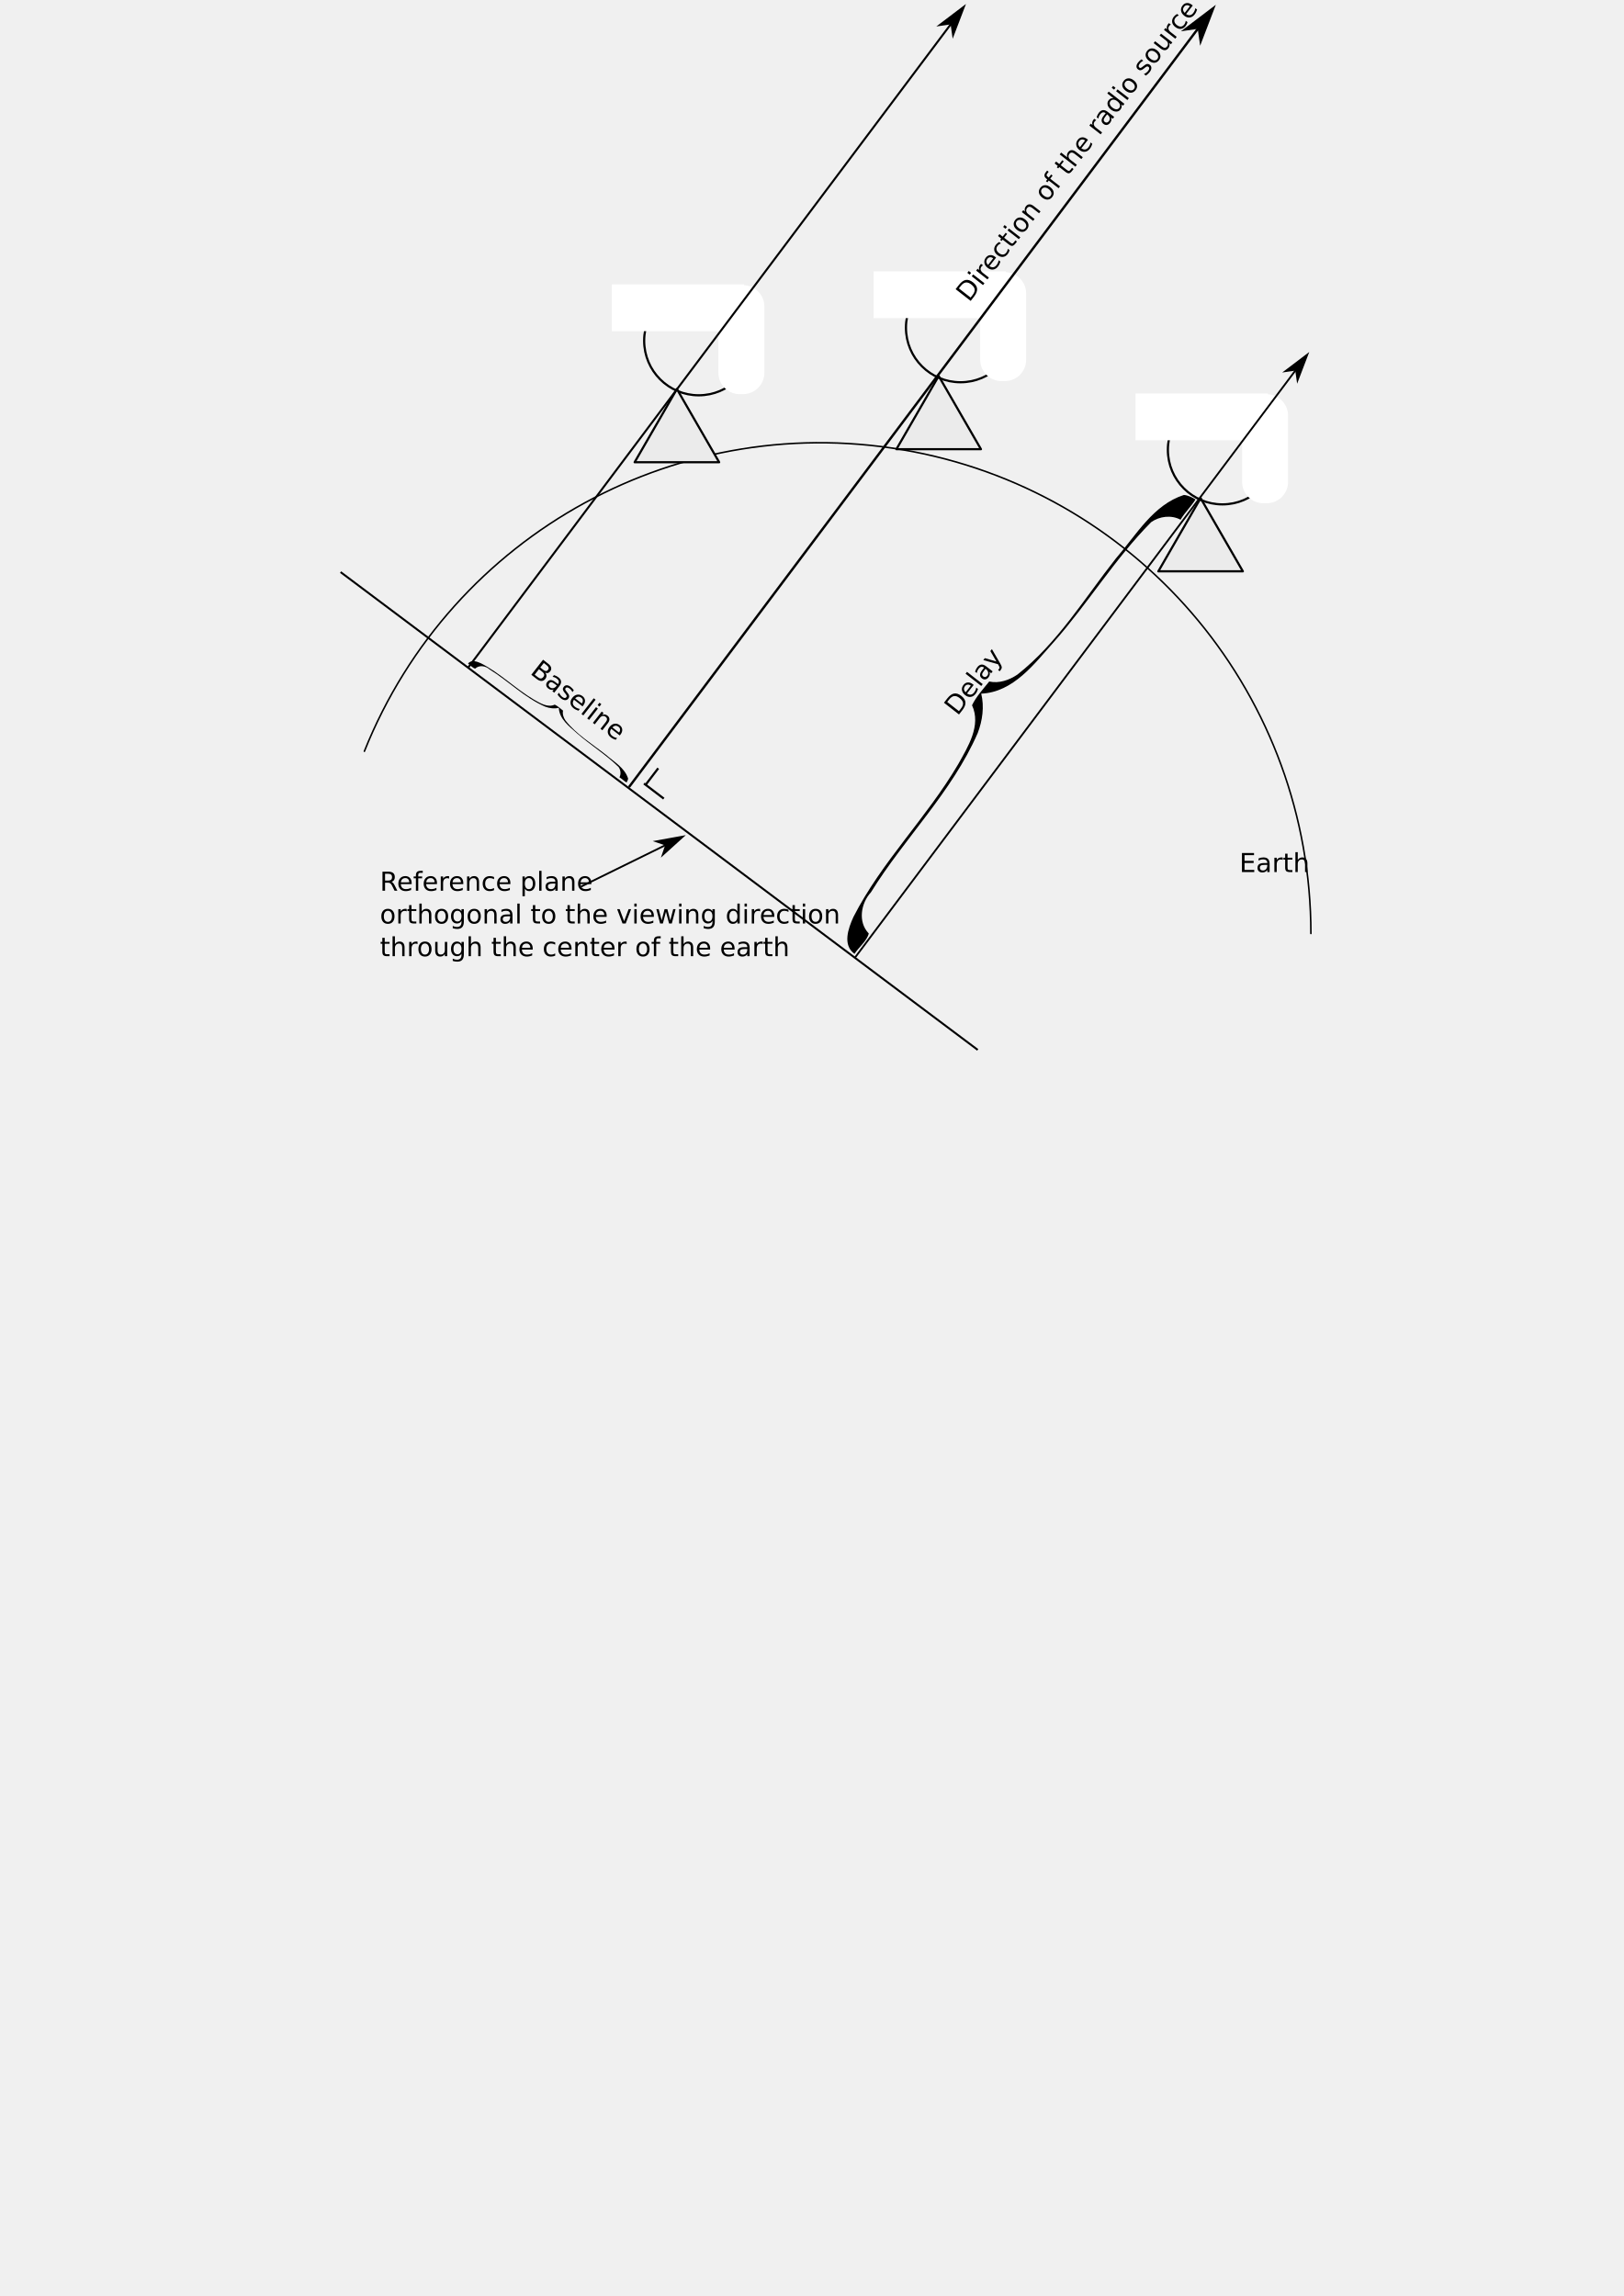
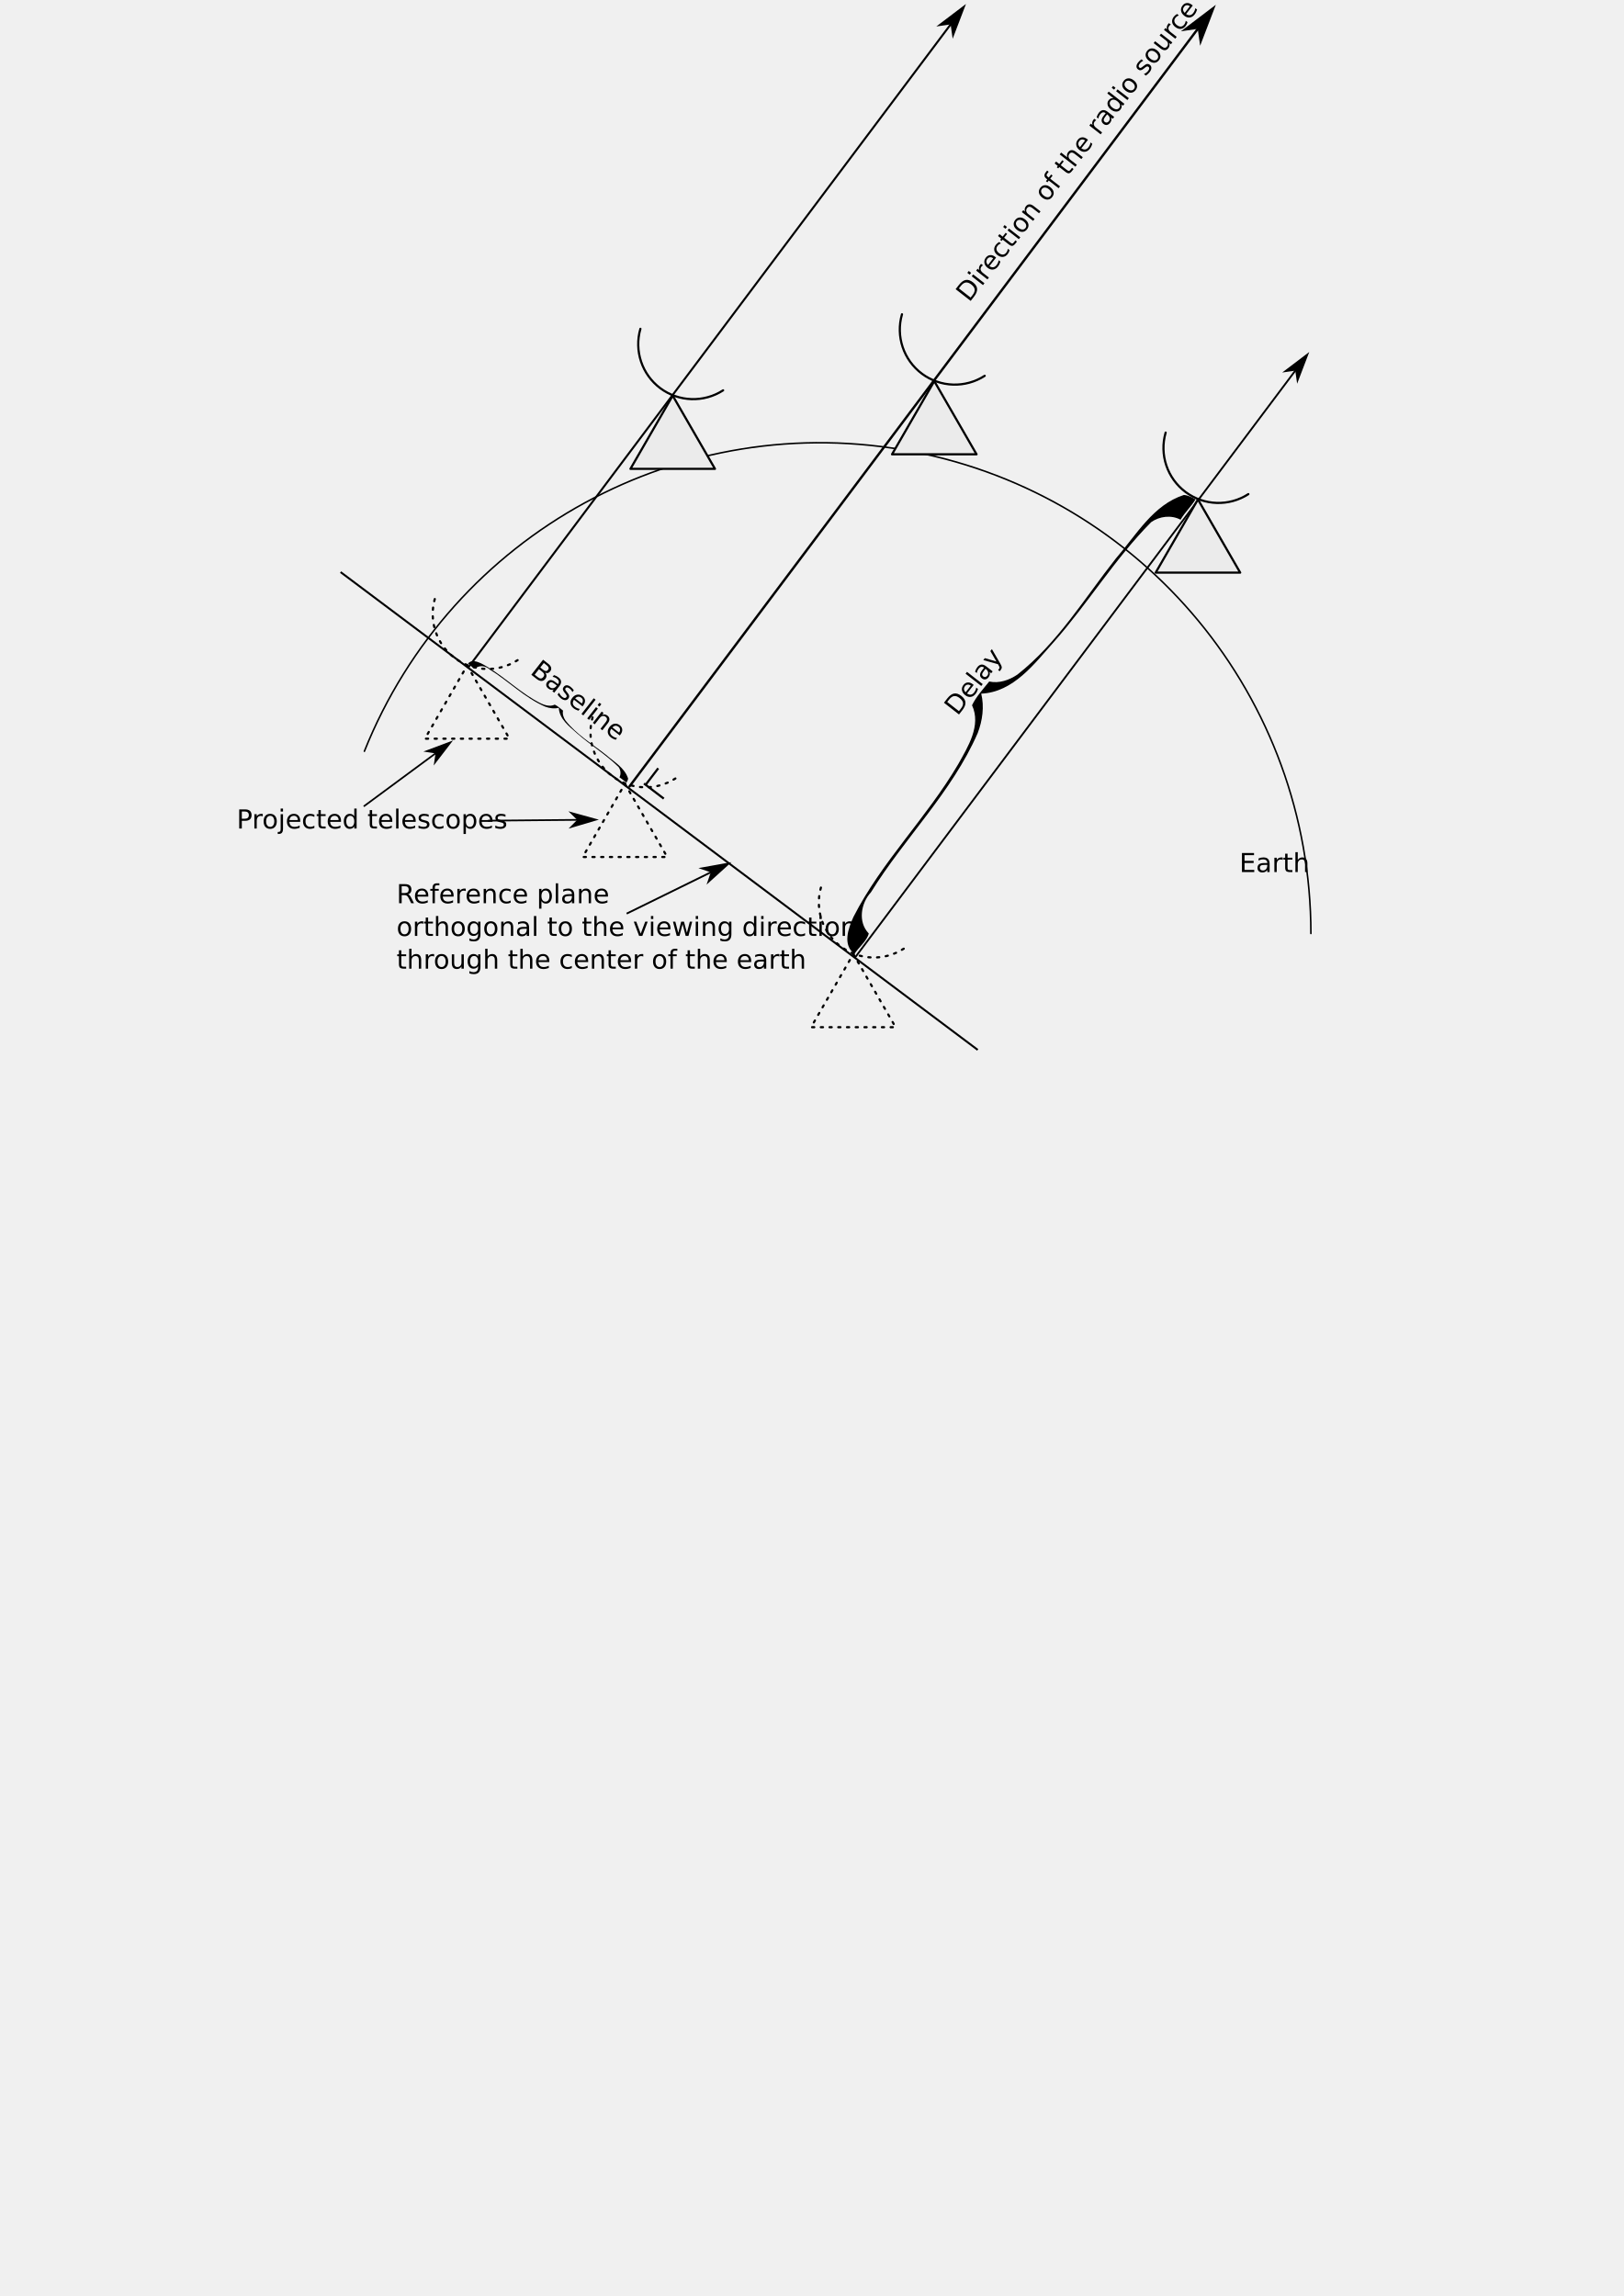
<svg xmlns="http://www.w3.org/2000/svg" version="1.0" width="744.094" height="1052.362" id="svg2">
  <defs id="defs4">
    <marker orient="auto" refY="0.0" refX="0.0" id="Arrow1Lend" style="overflow:visible;">
      <path id="path5243" d="M 0.0,0.0 L 5.0,-5.0 L -12.5,0.0 L 5.0,5.0 L 0.0,0.0 z " style="fill-rule:evenodd;stroke:#000000;stroke-width:1.0pt;marker-start:none;" transform="scale(0.8) rotate(180)" />
    </marker>
    <marker orient="auto" refY="0.0" refX="0.0" id="Arrow1Lstart" style="overflow:visible">
      <path id="path5246" d="M 0.0,0.0 L 5.0,-5.0 L -12.5,0.0 L 5.0,5.0 L 0.0,0.0 z " style="fill-rule:evenodd;stroke:#000000;stroke-width:1.0pt;marker-start:none" transform="scale(0.8)" />
    </marker>
  </defs>
  <flowRoot xml:space="preserve" id="flowRoot3284" transform="translate(333.9056,274.7566)">
    <flowRegion id="flowRegion3286">
      <rect id="rect3288" y="-47.02" x="-86.189" height="86.827" width="161.524" />
    </flowRegion>
    <flowPara id="flowPara3290" />
  </flowRoot>
  <path style="fill:none;fill-opacity:1;stroke:#000000;stroke-width:0.707;stroke-linecap:round;stroke-linejoin:round;stroke-miterlimit:4;stroke-dasharray:none;stroke-dashoffset:0;stroke-opacity:1" id="path2238" d="M 166.033,342.436 A 224.922,224.922 0 0 1 599.793,425.965" transform="translate(0.951382,1.902763)" />
-   <g id="g5349" transform="translate(440.1727,292.3406)">
-     <path id="path5351" style="fill:#ebebeb;fill-opacity:1;stroke:#000000;stroke-width:1;stroke-linecap:round;stroke-linejoin:round;stroke-miterlimit:13.6;stroke-dasharray:none;stroke-opacity:1" d="M -10,-120 L -0.317,-103.228 L 9.366,-86.457 L -10,-86.457 L -29.366,-86.457 L -19.683,-103.228 L -10,-120 z " />
-     <path id="path5353" style="fill:none;fill-opacity:1;stroke:#000000;stroke-width:1;stroke-miterlimit:13.6;stroke-dasharray:none;stroke-opacity:1" transform="translate(-5,-19.5)" d="M 30,-122.638 C 30,-108.831 18.807,-97.638 5,-97.638 C -8.807,-97.638 -20,-108.831 -20,-122.638 C -20,-136.445 -8.807,-147.638 5,-147.638 C 18.807,-147.638 30,-136.445 30,-122.638 z " />
-     <rect id="rect5355" style="fill:#ffffff;fill-opacity:1;stroke:#ffffff;stroke-width:0.645;stroke-miterlimit:13.6;stroke-dasharray:none;stroke-opacity:1" y="-167.638" x="-39.5" ry="0" rx="9.5" height="20.792" width="60" />
-     <rect id="rect5357" style="fill:#ffffff;fill-opacity:1;stroke:#ffffff;stroke-width:0.562;stroke-miterlimit:13.6;stroke-dasharray:none;stroke-opacity:1" y="-167.329" x="9.308" ry="9.5" rx="9.5" height="49.383" width="20.49" />
-   </g>
-   <g id="g5359" transform="translate(560.2012,348.3189)">
-     <path id="path5361" style="fill:#ebebeb;fill-opacity:1;stroke:#000000;stroke-width:1;stroke-linecap:round;stroke-linejoin:round;stroke-miterlimit:13.6;stroke-dasharray:none;stroke-opacity:1" d="M -10,-120 L -0.317,-103.228 L 9.366,-86.457 L -10,-86.457 L -29.366,-86.457 L -19.683,-103.228 L -10,-120 z " />
-     <path id="path5363" style="fill:none;fill-opacity:1;stroke:#000000;stroke-width:1;stroke-miterlimit:13.6;stroke-dasharray:none;stroke-opacity:1" transform="translate(-5,-19.5)" d="M 30,-122.638 C 30,-108.831 18.807,-97.638 5,-97.638 C -8.807,-97.638 -20,-108.831 -20,-122.638 C -20,-136.445 -8.807,-147.638 5,-147.638 C 18.807,-147.638 30,-136.445 30,-122.638 z " />
-     <rect id="rect5365" style="fill:#ffffff;fill-opacity:1;stroke:#ffffff;stroke-width:0.645;stroke-miterlimit:13.6;stroke-dasharray:none;stroke-opacity:1" y="-167.638" x="-39.5" ry="0" rx="9.5" height="20.792" width="60" />
-     <rect id="rect5367" style="fill:#ffffff;fill-opacity:1;stroke:#ffffff;stroke-width:0.562;stroke-miterlimit:13.6;stroke-dasharray:none;stroke-opacity:1" y="-167.329" x="9.308" ry="9.5" rx="9.5" height="49.383" width="20.49" />
-   </g>
-   <path d="M 345.201,156.181 C 345.201,169.988 334.008,181.181 320.201,181.181 C 306.394,181.181 295.201,169.988 295.201,156.181 C 295.201,142.374 306.394,131.181 320.201,131.181 C 334.008,131.181 345.201,142.374 345.201,156.181 z " style="fill:none;fill-opacity:1;stroke:#000000;stroke-width:1;stroke-miterlimit:13.6;stroke-dasharray:none;stroke-opacity:1" id="path1328" />
-   <g id="g4158">
-     <path id="path1324" style="fill:#ebebeb;fill-opacity:1;stroke:#000000;stroke-width:1;stroke-linecap:round;stroke-linejoin:round;stroke-miterlimit:13.6;stroke-dasharray:none;stroke-opacity:1" d="M 310.201,178.319 L 319.884,195.091 L 329.567,211.862 L 310.201,211.862 L 290.835,211.862 L 300.518,195.091 L 310.201,178.319 z " />
-     <rect id="rect2203" style="fill:#ffffff;fill-opacity:1;stroke:#ffffff;stroke-width:0.645;stroke-miterlimit:13.6;stroke-dasharray:none;stroke-opacity:1" y="130.681" x="280.701" ry="0" rx="9.5" height="20.792" width="60" />
-   </g>
-   <rect width="20.49" height="49.383" rx="9.5" ry="9.5" x="329.51" y="130.99" style="fill:#ffffff;fill-opacity:1;stroke:#ffffff;stroke-width:0.562;stroke-miterlimit:13.6;stroke-dasharray:none;stroke-opacity:1" id="rect2205" />
  <path style="fill:none;fill-opacity:0.75;fill-rule:evenodd;stroke:#000000;stroke-width:0.923px;stroke-linecap:butt;stroke-linejoin:miter;marker-end:url(#Arrow1Lend);stroke-opacity:1" d="M 214.489,306.07 L 436.063,10.638" id="path3257" />
  <text xml:space="preserve" style="font-size:12px;font-style:normal;font-weight:normal;fill:#000000;fill-opacity:1;stroke:none;stroke-width:1px;stroke-linecap:butt;stroke-linejoin:miter;stroke-opacity:1;font-family:Bitstream Vera Sans" x="163.698" y="435.564" id="text3265" transform="matrix(0.615087,-0.788459,0.788459,0.615087,0,0)">
    <tspan id="tspan3267" x="163.698" y="435.564">Direction of the radio source</tspan>
  </text>
  <path style="fill:none;fill-opacity:0.75;fill-rule:evenodd;stroke:#000000;stroke-width:0.912px;stroke-linecap:butt;stroke-linejoin:miter;stroke-opacity:1" d="M 448.059,481.202 L 156.084,262.22" id="path3117" />
  <path style="fill:none;fill-opacity:0.75;fill-rule:evenodd;stroke:#000000;stroke-width:1.088px;stroke-linecap:butt;stroke-linejoin:miter;marker-end:url(#Arrow1Lend);stroke-opacity:1" d="M 288.246,360.764 L 549.379,12.587" id="path3119" />
  <path style="fill:none;fill-opacity:0.75;fill-rule:evenodd;stroke:#000000;stroke-width:0.842px;stroke-linecap:butt;stroke-linejoin:miter;marker-end:url(#Arrow1Lend);stroke-opacity:1" d="M 391.824,438.901 L 593.965,169.379" id="path3121" />
  <text xml:space="preserve" style="font-size:12px;font-style:normal;font-weight:normal;fill:#000000;fill-opacity:1;stroke:none;stroke-width:1px;stroke-linecap:butt;stroke-linejoin:miter;stroke-opacity:1;font-family:Bitstream Vera Sans" x="11.308" y="547.933" id="text3127" transform="matrix(0.615606,-0.788054,0.788054,0.615606,0,0)">
    <tspan id="tspan3129" x="11.308" y="547.933">Delay</tspan>
  </text>
  <path style="font-size:12px;font-style:normal;font-weight:normal;fill:#000000;fill-opacity:1;stroke:none;stroke-width:1px;stroke-linecap:butt;stroke-linejoin:miter;stroke-opacity:1;font-family:Bitstream Vera Sans" d="M 542.541,226.868 C 528.42,231.398 520.685,245.266 511.4,255.925 C 496.994,274.181 484.656,294.741 466.227,309.207 C 462.504,311.717 457.87,313.366 453.332,312.365 C 450.528,315.835 447.311,319.351 445.45,323.249 C 449.768,332.535 443.541,342.307 439.125,350.244 C 424.757,374.707 403.97,394.985 391.095,420.295 C 388.752,425.474 385.986,433.08 391.576,437.207 C 393.565,434.135 397.322,431.23 398.13,427.857 C 393.054,422.604 394.497,414.013 399.131,408.966 C 414.534,384.077 436.289,363.045 448.062,335.99 C 450.247,330.245 451.129,323.943 449.666,317.933 C 464.472,317.256 473.989,304.23 483.008,294.193 C 498.581,276.596 510.963,256.033 527.532,239.334 C 531.37,236.616 536.775,235.923 541.006,238.211 C 542.924,234.918 546.074,231.943 547.858,228.908 C 546.283,227.934 544.391,226.996 542.541,226.868 z " id="path3146" />
  <path style="font-size:12px;font-style:normal;font-weight:normal;fill:#000000;fill-opacity:1;stroke:none;stroke-width:1px;stroke-linecap:butt;stroke-linejoin:miter;stroke-opacity:1;font-family:Bitstream Vera Sans" d="M 287.835,356.813 C 286.255,351.889 281.42,349.192 277.703,345.955 C 271.338,340.932 264.169,336.63 259.125,330.204 C 258.25,328.906 257.675,327.29 258.024,325.708 C 256.814,324.731 255.588,323.609 254.229,322.96 C 250.991,324.466 247.584,322.294 244.817,320.755 C 236.287,315.745 229.217,308.497 220.391,304.008 C 218.586,303.191 215.934,302.226 214.495,304.176 C 215.566,304.869 216.579,306.179 217.755,306.461 C 219.586,304.691 222.582,305.194 224.342,306.81 C 233.02,312.18 240.353,319.766 249.786,323.871 C 251.79,324.633 253.987,324.94 256.083,324.43 C 256.319,329.592 260.861,332.911 264.36,336.055 C 270.496,341.486 277.666,345.803 283.488,351.58 C 284.436,352.918 284.677,354.803 283.88,356.278 C 285.028,356.946 286.065,358.045 287.123,358.667 C 287.463,358.118 287.79,357.458 287.835,356.813 z " id="path3148" />
  <text xml:space="preserve" style="font-size:12px;font-style:normal;font-weight:normal;fill:#000000;fill-opacity:1;stroke:none;stroke-width:1px;stroke-linecap:butt;stroke-linejoin:miter;stroke-opacity:1;font-family:Bitstream Vera Sans" x="381.102" y="93.836" id="text3150" transform="matrix(0.788054,0.615606,-0.615606,0.788054,0,0)">
    <tspan id="tspan3152" x="381.102" y="93.836">Baseline</tspan>
  </text>
  <g id="g3158" transform="matrix(0.795373,0.60612,-0.60612,0.795373,397.7609,309.1939)">
    <path id="path3154" d="M -50.423,92.418 L -50.423,101.932" style="fill:none;fill-opacity:0.75;fill-rule:evenodd;stroke:#000000;stroke-width:1px;stroke-linecap:butt;stroke-linejoin:miter;stroke-opacity:1" />
    <path id="path3156" d="M -39.958,101.932 L -51.375,101.932" style="fill:none;fill-opacity:0.75;fill-rule:evenodd;stroke:#000000;stroke-width:1px;stroke-linecap:butt;stroke-linejoin:miter;stroke-opacity:1" />
  </g>
-   <text xml:space="preserve" style="font-size:12px;font-style:normal;font-weight:normal;fill:#000000;fill-opacity:1;stroke:none;stroke-width:1px;stroke-linecap:butt;stroke-linejoin:miter;stroke-opacity:1;font-family:Bitstream Vera Sans" x="174.103" y="408.277" id="text3162">
-     <tspan x="174.103" y="408.277" id="tspan4136">Reference plane </tspan>
-     <tspan x="174.103" y="423.277" id="tspan4140">orthogonal to the viewing direction</tspan>
-     <tspan x="174.103" y="438.277" id="tspan4142">through the center of the earth</tspan>
+   <text xml:space="preserve" style="font-size:12px;font-style:normal;font-weight:normal;fill:#000000;fill-opacity:1;stroke:none;stroke-width:1px;stroke-linecap:butt;stroke-linejoin:miter;stroke-opacity:1;font-family:Bitstream Vera Sans" x="181.714" y="413.985" id="text3162">
+     <tspan x="181.714" y="413.985" id="tspan4136">Reference plane </tspan>
+     <tspan x="181.714" y="428.985" id="tspan4140">orthogonal to the viewing direction</tspan>
+     <tspan x="181.714" y="443.985" id="tspan4142">through the center of the earth</tspan>
  </text>
  <text xml:space="preserve" style="font-size:12px;font-style:normal;font-weight:normal;fill:#000000;fill-opacity:1;stroke:none;stroke-width:1px;stroke-linecap:butt;stroke-linejoin:miter;stroke-opacity:1;font-family:Bitstream Vera Sans" x="567.975" y="399.714" id="text3170">
    <tspan id="tspan3172" x="567.975" y="399.714">Earth</tspan>
  </text>
-   <path style="fill:none;fill-opacity:0.75;fill-rule:evenodd;stroke:#000000;stroke-width:0.833px;stroke-linecap:butt;stroke-linejoin:miter;marker-start:none;marker-end:url(#Arrow1Lend);stroke-opacity:1" d="M 266.243,406.388 L 305.356,387.173" id="path3174" />
+   <path style="fill:none;fill-opacity:0.75;fill-rule:evenodd;stroke:#000000;stroke-width:0.833px;stroke-linecap:butt;stroke-linejoin:miter;marker-start:none;marker-end:url(#Arrow1Lend);stroke-opacity:1" d="M 287.173,418.756 L 326.286,399.54" id="path3174" />
+   <g id="g2290" transform="translate(264.8896,22.98616)">
+     <path id="path2292" style="fill:#ebebeb;fill-opacity:1;stroke:#000000;stroke-width:1;stroke-linecap:round;stroke-linejoin:round;stroke-miterlimit:13.6;stroke-dasharray:none;stroke-opacity:1" d="M 43.392,158.362 L 53.075,175.134 L 62.758,191.906 L 43.392,191.906 L 24.025,191.906 L 33.709,175.134 L 43.392,158.362 z " />
+     <path transform="translate(78.01329,107.5062)" d="M -11.517,48.417 A 25.212,25.212 0 0 1 -49.422,20.215" id="path2294" style="fill:none;fill-opacity:1;stroke:#000000;stroke-width:1;stroke-linecap:round;stroke-linejoin:round;stroke-miterlimit:4;stroke-dasharray:none;stroke-dashoffset:0;stroke-opacity:1" />
+   </g>
+   <g id="g2296" transform="translate(384.7637,16.32649)">
+     <path id="path2298" style="fill:#ebebeb;fill-opacity:1;stroke:#000000;stroke-width:1;stroke-linecap:round;stroke-linejoin:round;stroke-miterlimit:13.6;stroke-dasharray:none;stroke-opacity:1" d="M 43.392,158.362 L 53.075,175.134 L 62.758,191.906 L 43.392,191.906 L 24.025,191.906 L 33.709,175.134 L 43.392,158.362 z " />
+     <path transform="translate(78.01329,107.5062)" d="M -11.517,48.417 A 25.212,25.212 0 0 1 -49.422,20.215" id="path2300" style="fill:none;fill-opacity:1;stroke:#000000;stroke-width:1;stroke-linecap:round;stroke-linejoin:round;stroke-miterlimit:4;stroke-dasharray:none;stroke-dashoffset:0;stroke-opacity:1" />
+   </g>
+   <g id="g2302" transform="translate(505.5892,70.55523)">
+     <path id="path2304" style="fill:#ebebeb;fill-opacity:1;stroke:#000000;stroke-width:1;stroke-linecap:round;stroke-linejoin:round;stroke-miterlimit:13.6;stroke-dasharray:none;stroke-opacity:1" d="M 43.392,158.362 L 53.075,175.134 L 62.758,191.906 L 43.392,191.906 L 24.025,191.906 L 33.709,175.134 L 43.392,158.362 z " />
+     <path transform="translate(78.01329,107.5062)" d="M -11.517,48.417 A 25.212,25.212 0 0 1 -49.422,20.215" id="path2306" style="fill:none;fill-opacity:1;stroke:#000000;stroke-width:1;stroke-linecap:round;stroke-linejoin:round;stroke-miterlimit:4;stroke-dasharray:none;stroke-dashoffset:0;stroke-opacity:1" />
+   </g>
+   <g id="g3187" transform="translate(287.7228,163.7906)">
+     <path id="path3189" style="fill:none;fill-opacity:1;stroke:#000000;stroke-width:1;stroke-linecap:round;stroke-linejoin:round;stroke-miterlimit:8.8;stroke-dasharray:1, 3;stroke-dashoffset:0;stroke-opacity:1" d="M -1.323,195.466 L 8.36,212.238 L 18.043,229.01 L -1.323,229.01 L -20.689,229.01 L -11.006,212.238 L -1.323,195.466 z " />
+     <path transform="translate(33.29836,144.6101)" d="M -11.517,48.417 A 25.212,25.212 0 0 1 -49.422,20.215" id="path3191" style="fill:none;fill-opacity:1;stroke:#000000;stroke-width:1;stroke-linecap:round;stroke-linejoin:round;stroke-miterlimit:8.8;stroke-dasharray:1, 3;stroke-dashoffset:0;stroke-opacity:1" />
+   </g>
+   <g id="g3193" transform="translate(392.3748,241.8039)">
+     <path id="path3195" style="fill:none;fill-opacity:1;stroke:#000000;stroke-width:1;stroke-linecap:round;stroke-linejoin:round;stroke-miterlimit:8.8;stroke-dasharray:1, 3;stroke-dashoffset:0;stroke-opacity:1" d="M -1.323,195.466 L 8.36,212.238 L 18.043,229.01 L -1.323,229.01 L -20.689,229.01 L -11.006,212.238 L -1.323,195.466 z " />
+     <path transform="translate(33.29836,144.6101)" d="M -11.517,48.417 A 25.212,25.212 0 0 1 -49.422,20.215" id="path3197" style="fill:none;fill-opacity:1;stroke:#000000;stroke-width:1;stroke-linecap:round;stroke-linejoin:round;stroke-miterlimit:8.8;stroke-dasharray:1, 3;stroke-dashoffset:0;stroke-opacity:1" />
+   </g>
+   <g id="g3199" transform="translate(215.4178,109.5619)">
+     <path id="path3201" style="fill:none;fill-opacity:1;stroke:#000000;stroke-width:1;stroke-linecap:round;stroke-linejoin:round;stroke-miterlimit:8.8;stroke-dasharray:1, 3;stroke-dashoffset:0;stroke-opacity:1" d="M -1.323,195.466 L 8.36,212.238 L 18.043,229.01 L -1.323,229.01 L -20.689,229.01 L -11.006,212.238 L -1.323,195.466 z " />
+     <path transform="translate(33.29836,144.6101)" d="M -11.517,48.417 A 25.212,25.212 0 0 1 -49.422,20.215" id="path3203" style="fill:none;fill-opacity:1;stroke:#000000;stroke-width:1;stroke-linecap:round;stroke-linejoin:round;stroke-miterlimit:8.8;stroke-dasharray:1, 3;stroke-dashoffset:0;stroke-opacity:1" />
+   </g>
+   <path style="fill:none;fill-opacity:0.75;fill-rule:evenodd;stroke:#000000;stroke-width:0.783px;stroke-linecap:butt;stroke-linejoin:miter;marker-start:none;marker-end:url(#Arrow1Lend);stroke-opacity:1" d="M 223.599,376.156 L 265.092,375.777" id="path3205" />
+   <text xml:space="preserve" style="font-size:12px;font-style:normal;font-weight:normal;fill:#000000;fill-opacity:1;stroke:none;stroke-width:1px;stroke-linecap:butt;stroke-linejoin:miter;stroke-opacity:1;font-family:Bitstream Vera Sans" x="108.457" y="379.735" id="text3207">
+     <tspan id="tspan3209" x="108.457" y="379.735">Projected telescopes</tspan>
+   </text>
+   <path style="fill:none;fill-opacity:0.75;fill-rule:evenodd;stroke:#000000;stroke-width:0.783px;stroke-linecap:butt;stroke-linejoin:miter;marker-start:none;marker-end:url(#Arrow1Lend);stroke-opacity:1" d="M 166.69,369.605 L 200.069,344.953" id="path3211" />
</svg>
